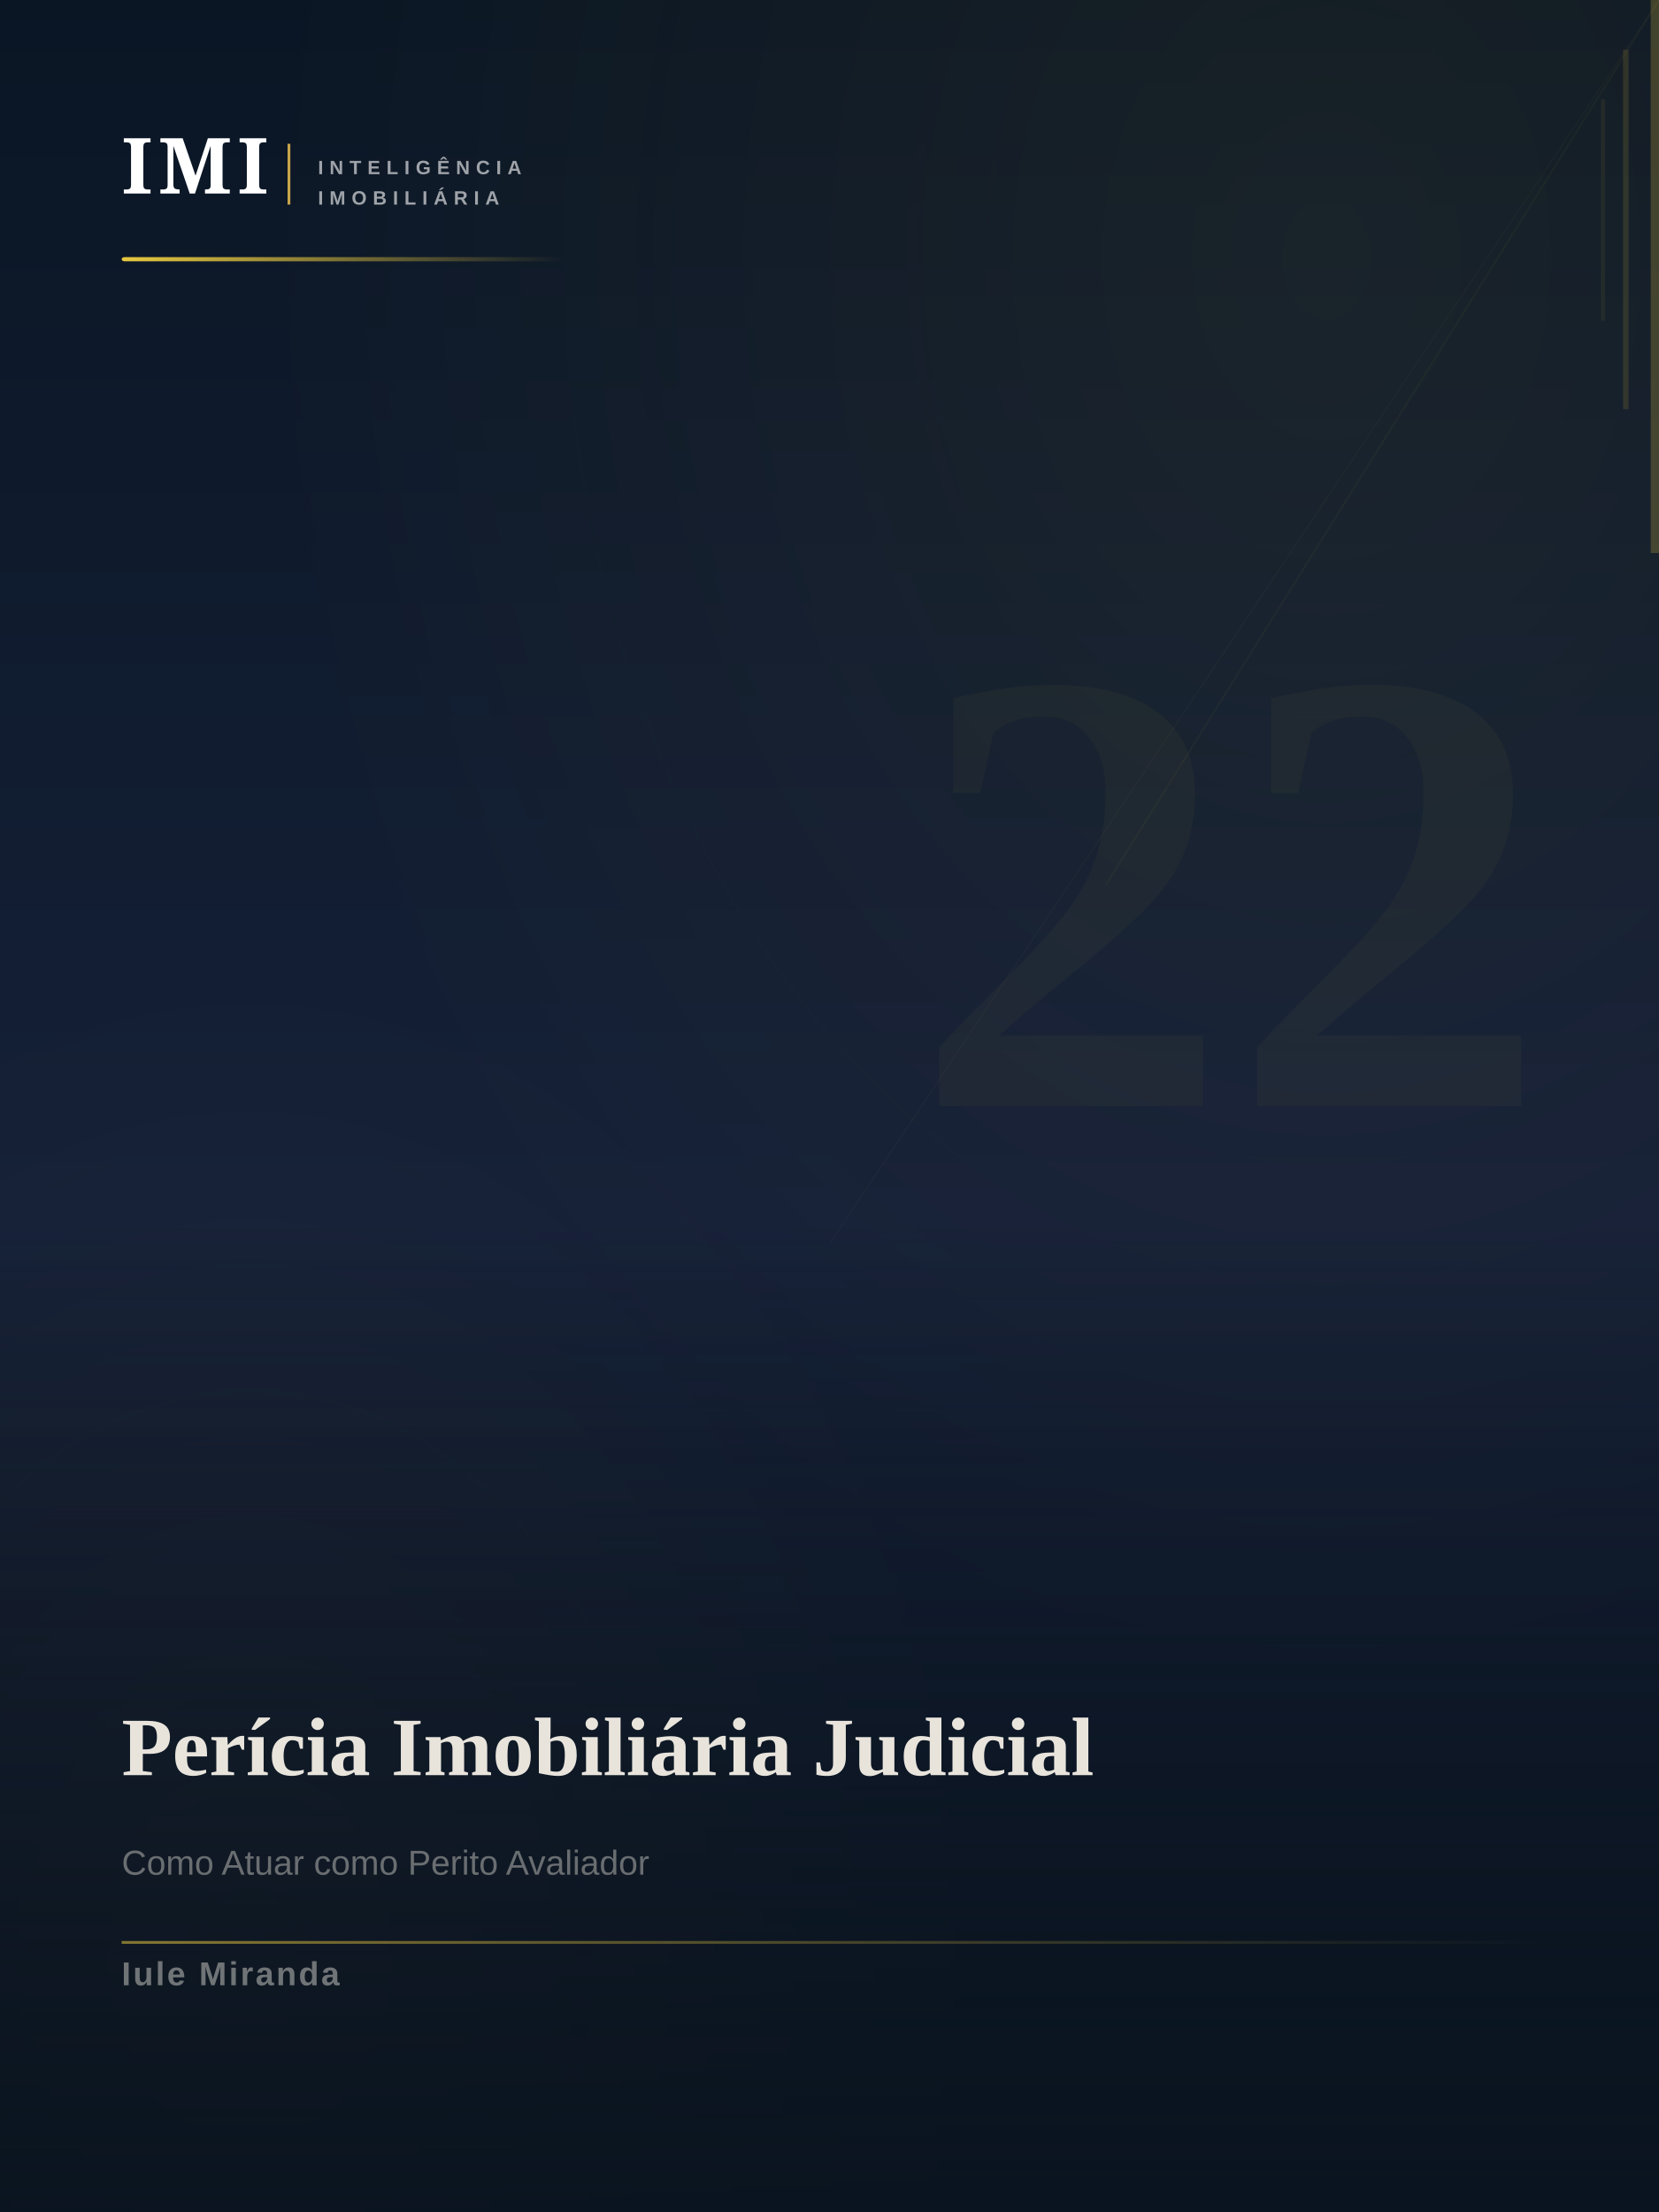
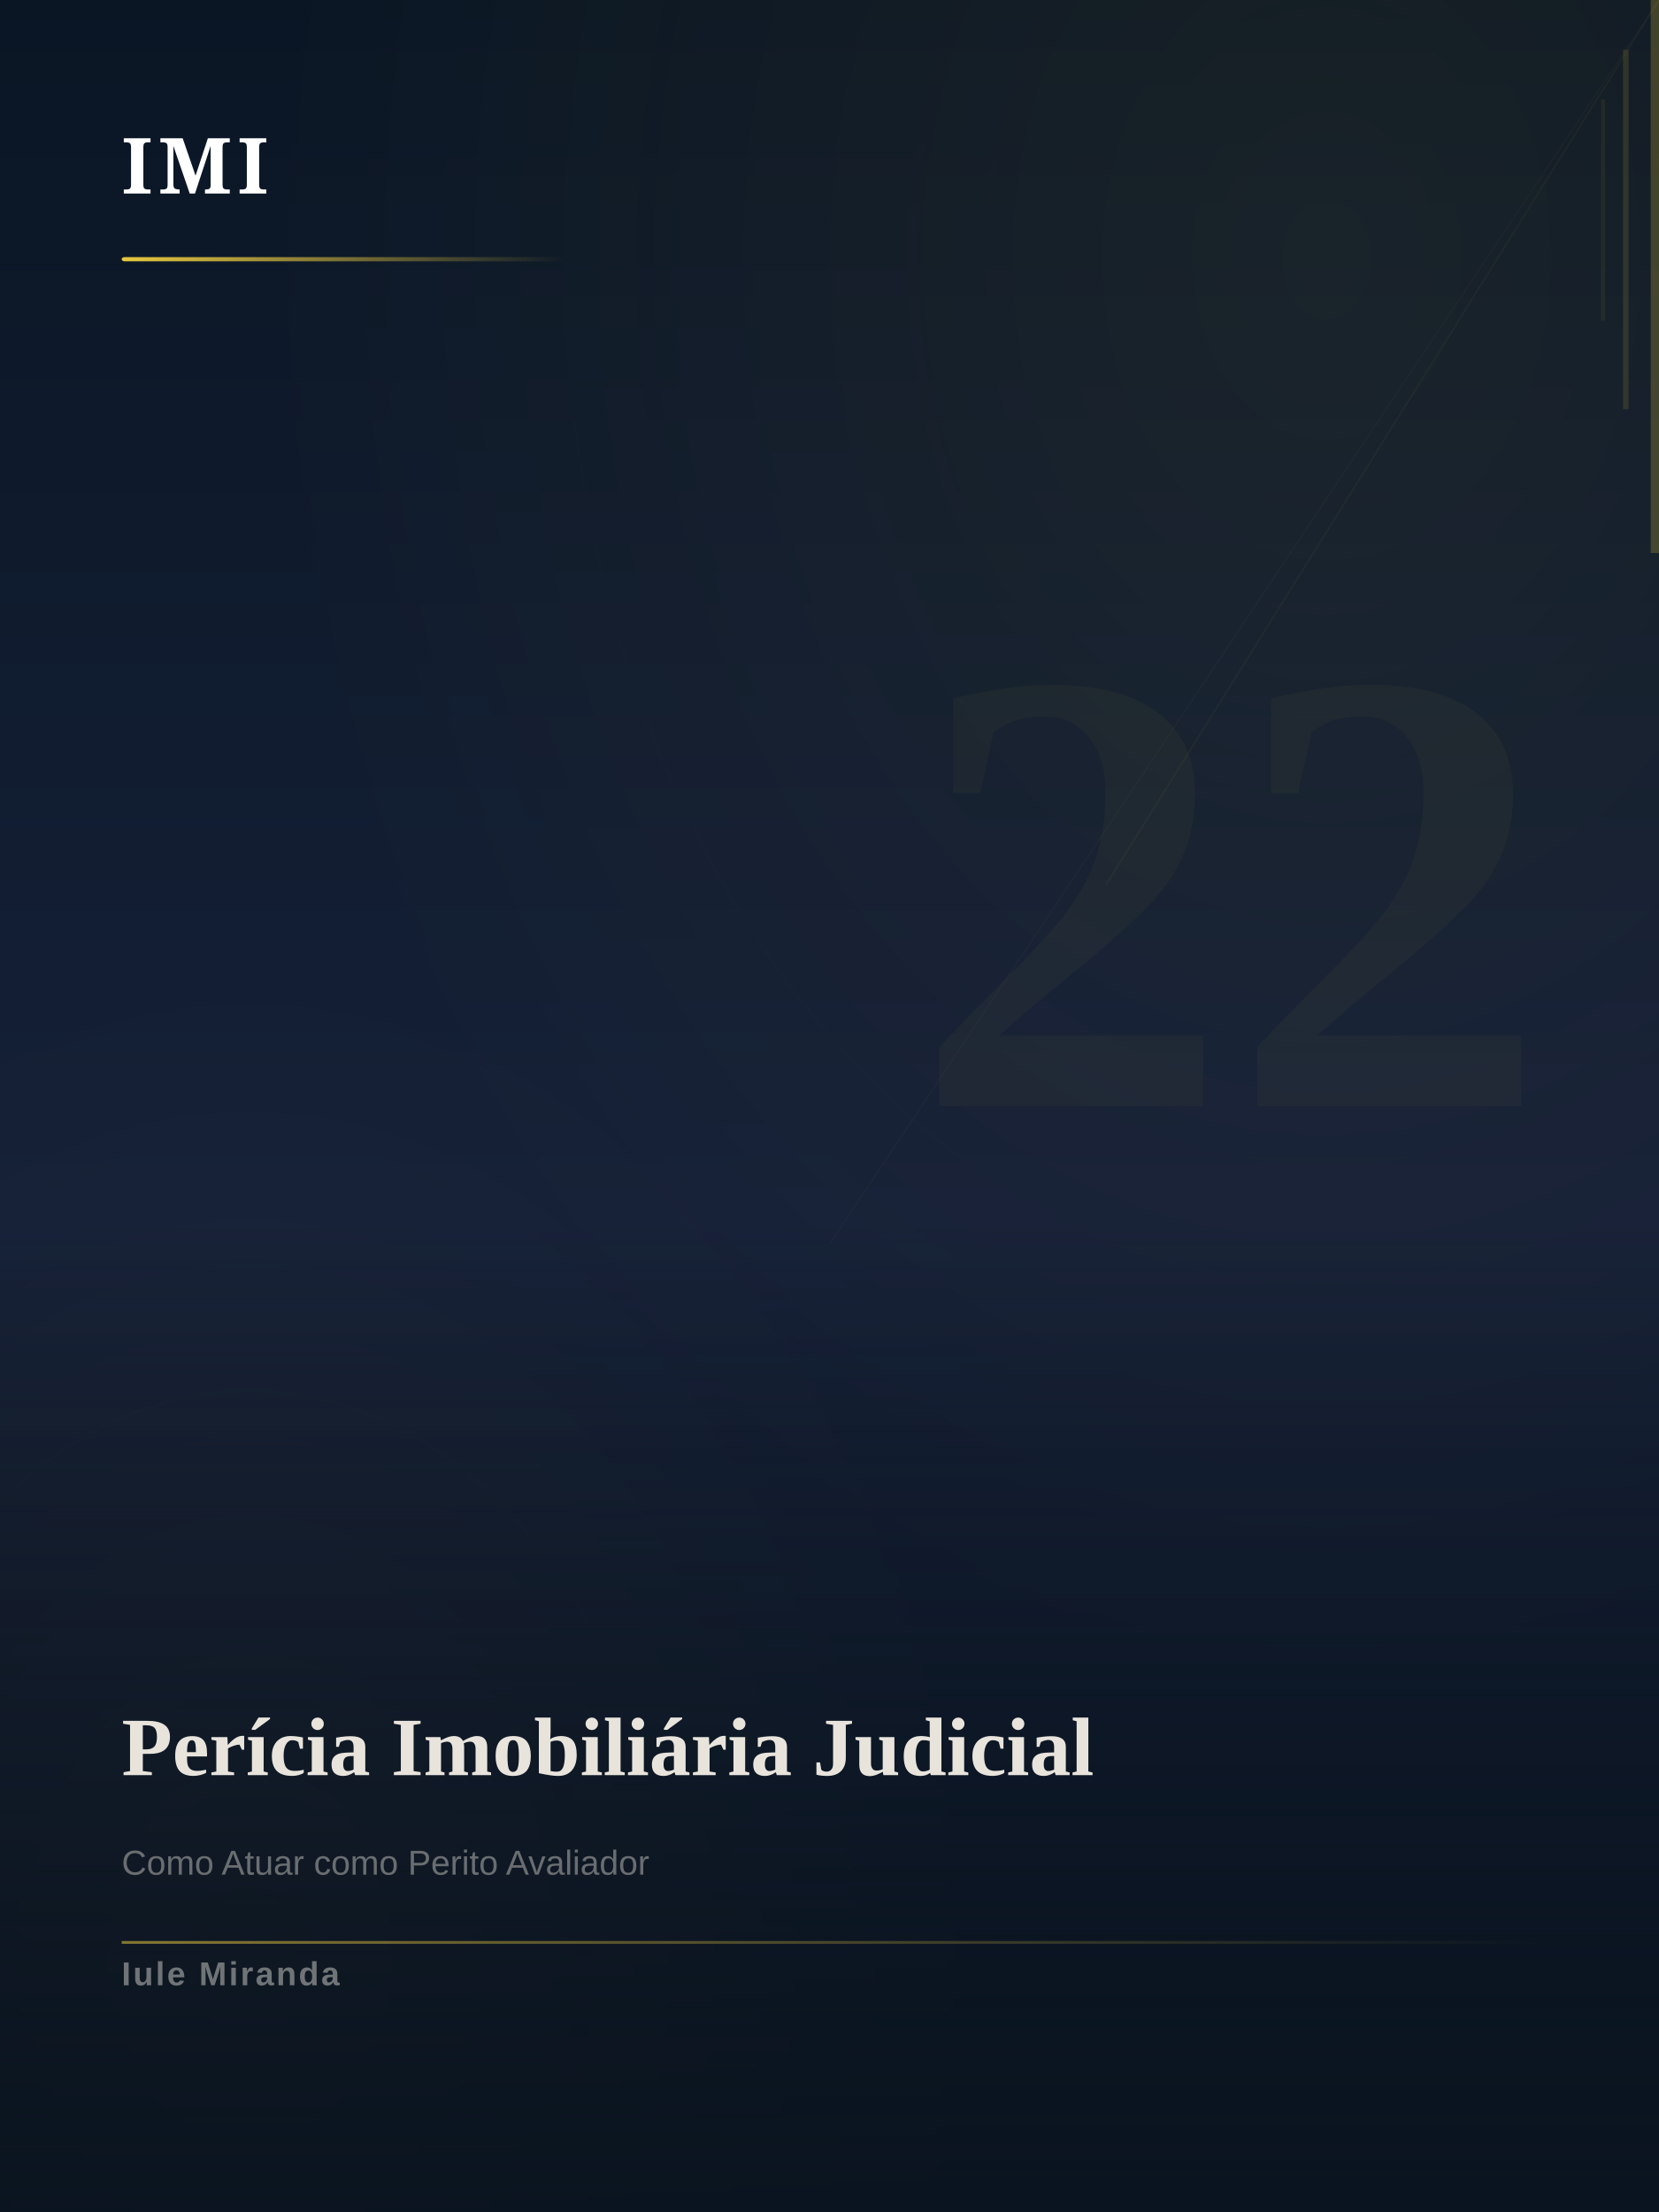
<svg xmlns="http://www.w3.org/2000/svg" width="600" height="800" viewBox="0 0 600 800">
  <defs>
    <linearGradient id="bg_livro_22_pericia_imobiliaria_judicial" x1="0" y1="0" x2="0" y2="1">
      <stop offset="0%" stop-color="#0A1624" />
      <stop offset="55%" stop-color="#152038" />
      <stop offset="100%" stop-color="#0A1420" />
    </linearGradient>
    <linearGradient id="acc_livro_22_pericia_imobiliaria_judicial" x1="0" y1="0" x2="1" y2="0">
      <stop offset="0%" stop-color="#E8C840" />
      <stop offset="100%" stop-color="#E8C840" stop-opacity="0" />
    </linearGradient>
    <linearGradient id="fade_livro_22_pericia_imobiliaria_judicial" x1="0" y1="0.55" x2="0" y2="1">
      <stop offset="0%" stop-color="#0A1420" stop-opacity="0" />
      <stop offset="100%" stop-color="#0A1420" stop-opacity="0.92" />
    </linearGradient>
    <radialGradient id="glow_livro_22_pericia_imobiliaria_judicial" cx="80%" cy="12%" r="65%">
      <stop offset="0%" stop-color="#E8C840" stop-opacity="0.06" />
      <stop offset="100%" stop-color="#E8C840" stop-opacity="0" />
    </radialGradient>
    <radialGradient id="glow2_livro_22_pericia_imobiliaria_judicial" cx="15%" cy="88%" r="45%">
      <stop offset="0%" stop-color="#E8C840" stop-opacity="0.04" />
      <stop offset="100%" stop-color="#E8C840" stop-opacity="0" />
    </radialGradient>
  </defs>
  <rect width="600" height="800" fill="url(#bg_livro_22_pericia_imobiliaria_judicial)" />
  <rect width="600" height="800" fill="url(#glow_livro_22_pericia_imobiliaria_judicial)" />
  <rect width="600" height="800" fill="url(#glow2_livro_22_pericia_imobiliaria_judicial)" />
  <rect x="597" y="0" width="3" height="200" fill="#E8C840" opacity="0.22" />
  <rect x="587" y="18" width="2" height="130" fill="#E8C840" opacity="0.13" />
  <rect x="579" y="36" width="1.5" height="80" fill="#E8C840" opacity="0.07" />
  <line x1="600" y1="0" x2="400" y2="320" stroke="#E8C840" stroke-width="0.6" opacity="0.04" />
  <line x1="600" y1="0" x2="300" y2="450" stroke="#E8C840" stroke-width="0.5" opacity="0.03" />
  <text x="560" y="400" font-family="Georgia, 'Times New Roman', serif" font-size="230" font-weight="700" fill="#E8C840" opacity="0.038" text-anchor="end" dominant-baseline="auto">22</text>
  <text x="44" y="70" font-family="'Playfair Display', 'Cormorant Garamond', Georgia, serif" font-size="28" font-weight="700" fill="#FFFFFF" letter-spacing="2" xml:space="preserve">IMI</text>
-   <rect x="104" y="52" width="1" height="22" fill="#C8A44A" />
-   <text x="115" y="63" font-family="'Geist Sans', Arial, Helvetica, sans-serif" font-size="7" font-weight="600" fill="#FFFFFF" fill-opacity="0.60" letter-spacing="2.2" xml:space="preserve">INTELIGÊNCIA</text>
-   <text x="115" y="74" font-family="'Geist Sans', Arial, Helvetica, sans-serif" font-size="7" font-weight="600" fill="#FFFFFF" fill-opacity="0.60" letter-spacing="2.2" xml:space="preserve">IMOBILIÁRIA</text>
  <rect x="44" y="93" width="160" height="1.5" fill="url(#acc_livro_22_pericia_imobiliaria_judicial)" rx="1" />
  <rect width="600" height="800" fill="url(#fade_livro_22_pericia_imobiliaria_judicial)" />
  <text x="44" y="642" font-family="Georgia, 'Times New Roman', serif" font-size="30" font-weight="700" fill="#E8E4DC" xml:space="preserve">Perícia Imobiliária Judicial</text>
  <text x="44" y="678" font-family="Arial, Helvetica, sans-serif" font-size="12.5" fill="#E8E4DC" fill-opacity="0.42" xml:space="preserve">Como Atuar como Perito Avaliador</text>
  <rect x="44" y="702" width="512" height="1" fill="url(#acc_livro_22_pericia_imobiliaria_judicial)" opacity="0.55" />
  <text x="44" y="718" font-family="Arial, Helvetica, sans-serif" font-size="12" font-weight="600" fill="#E8E4DC" fill-opacity="0.45" letter-spacing="0.8" xml:space="preserve">Iule Miranda</text>
</svg>
